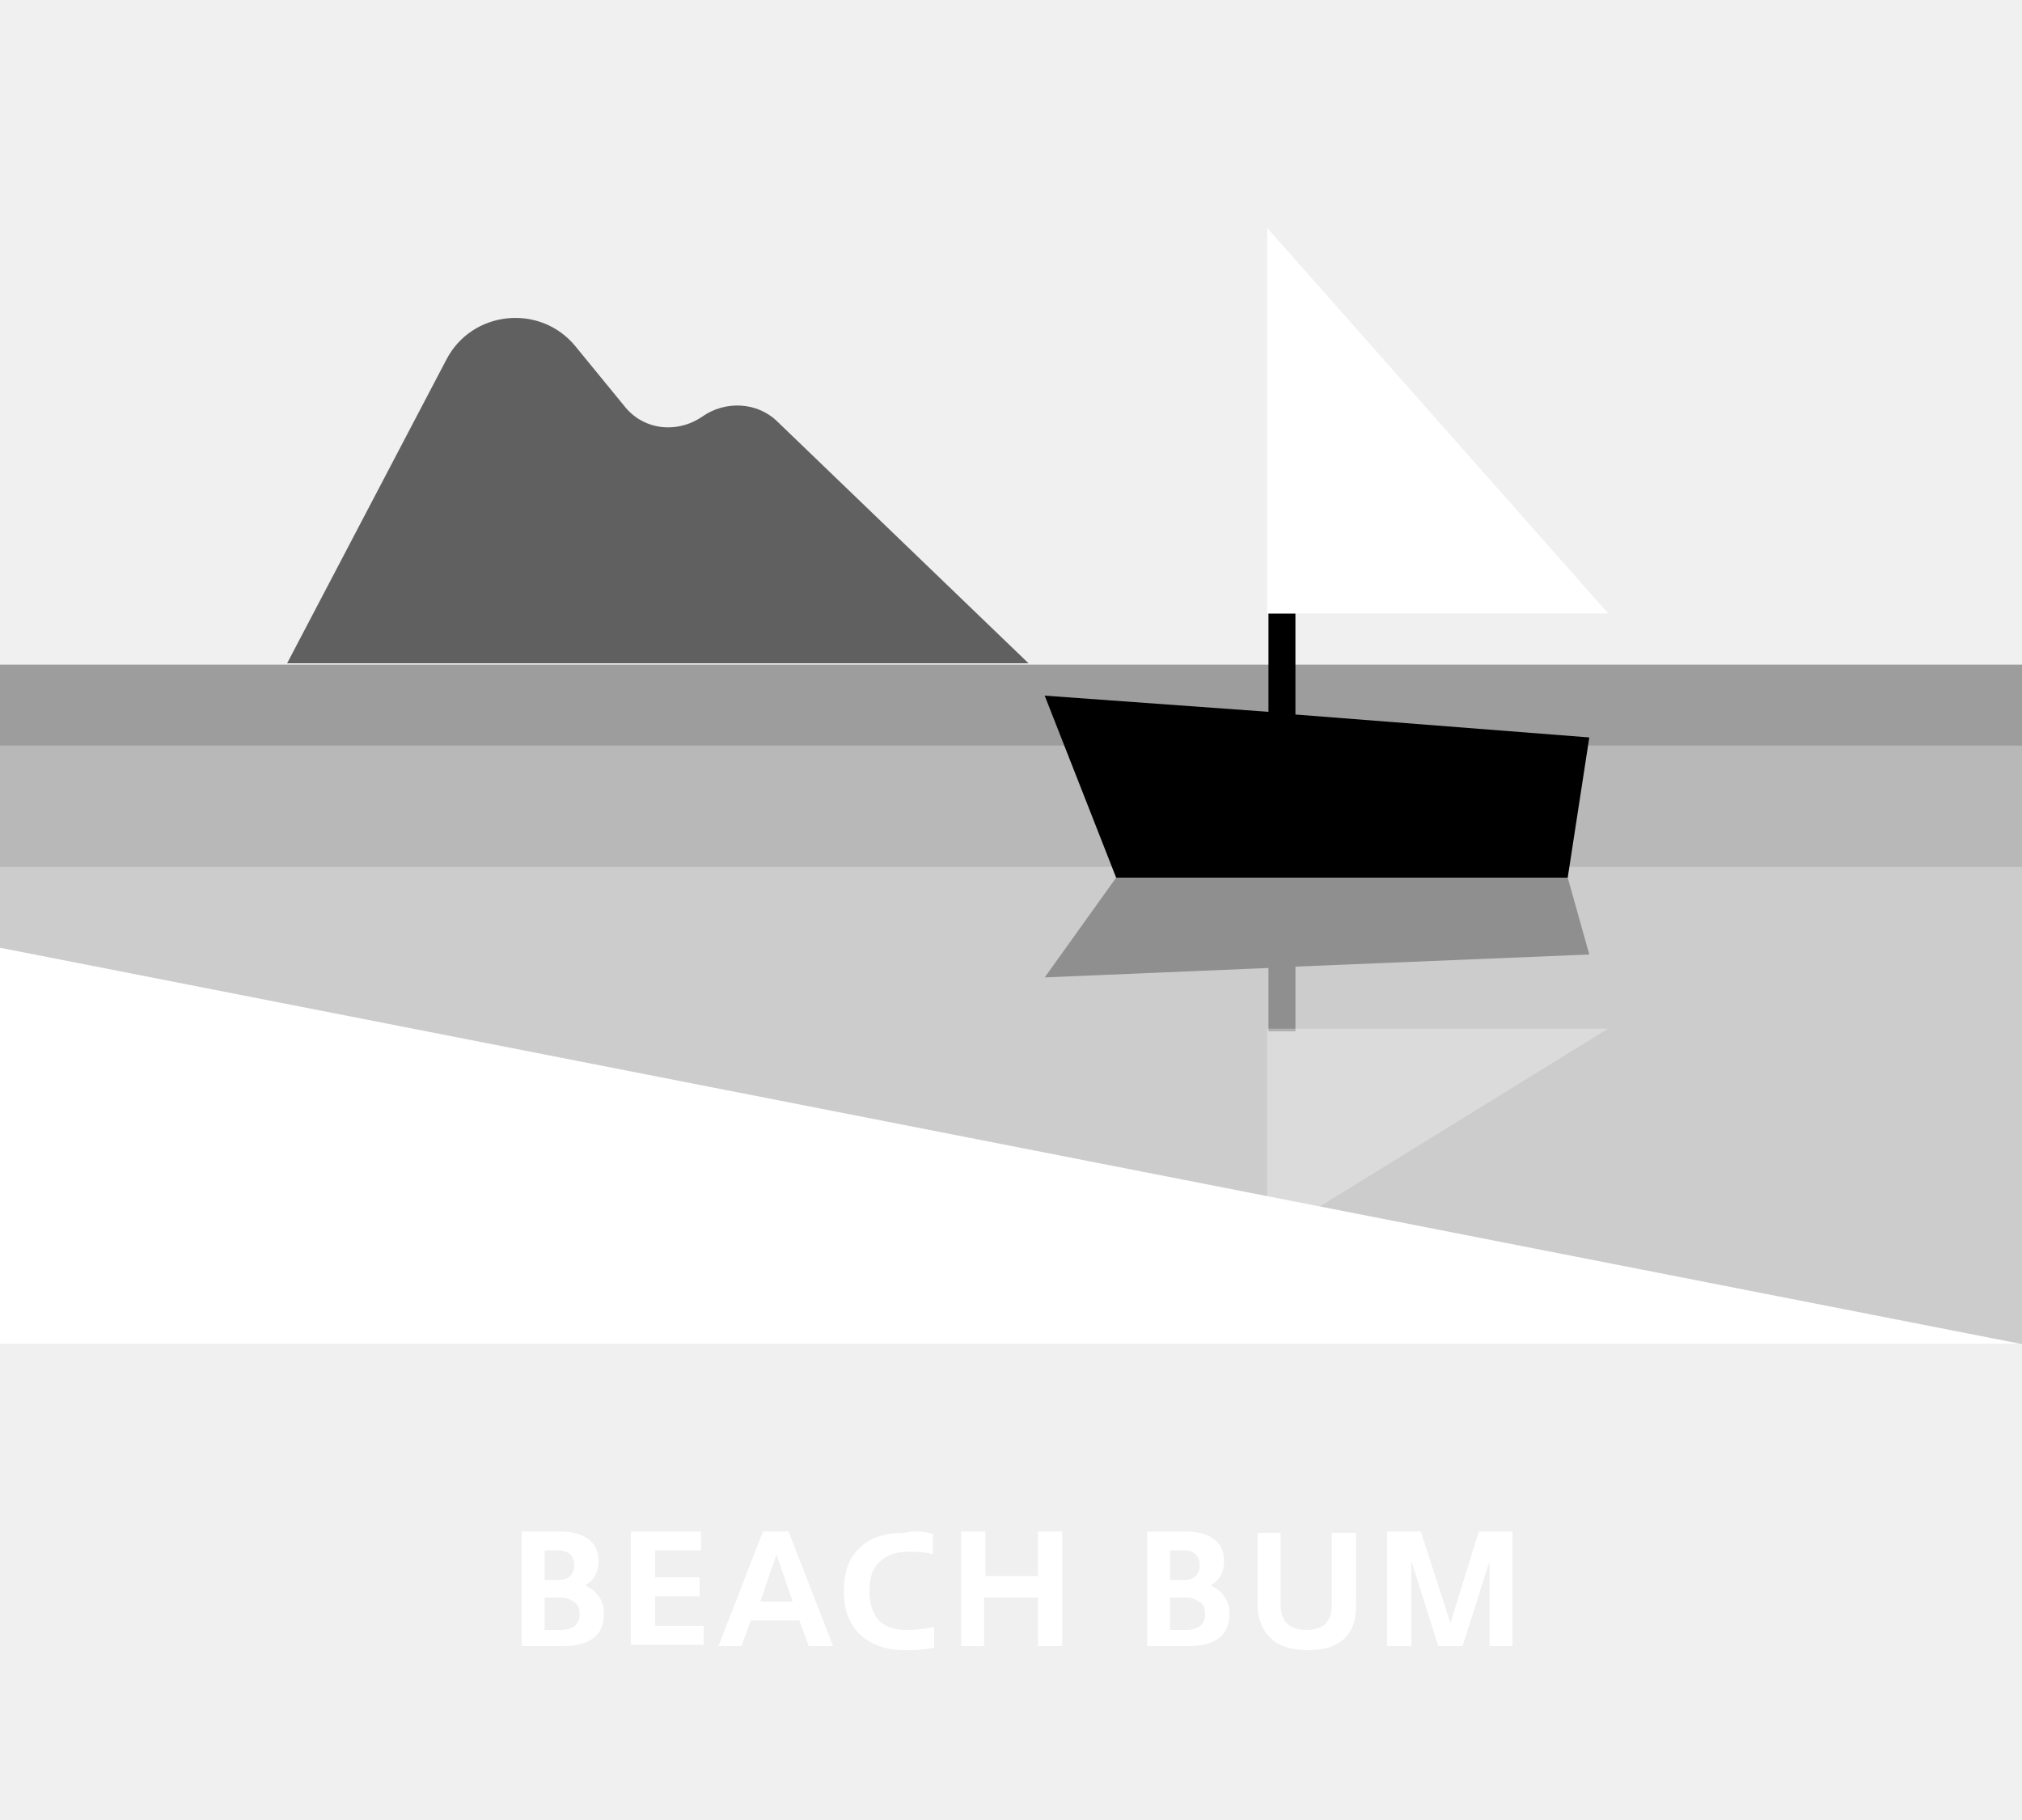
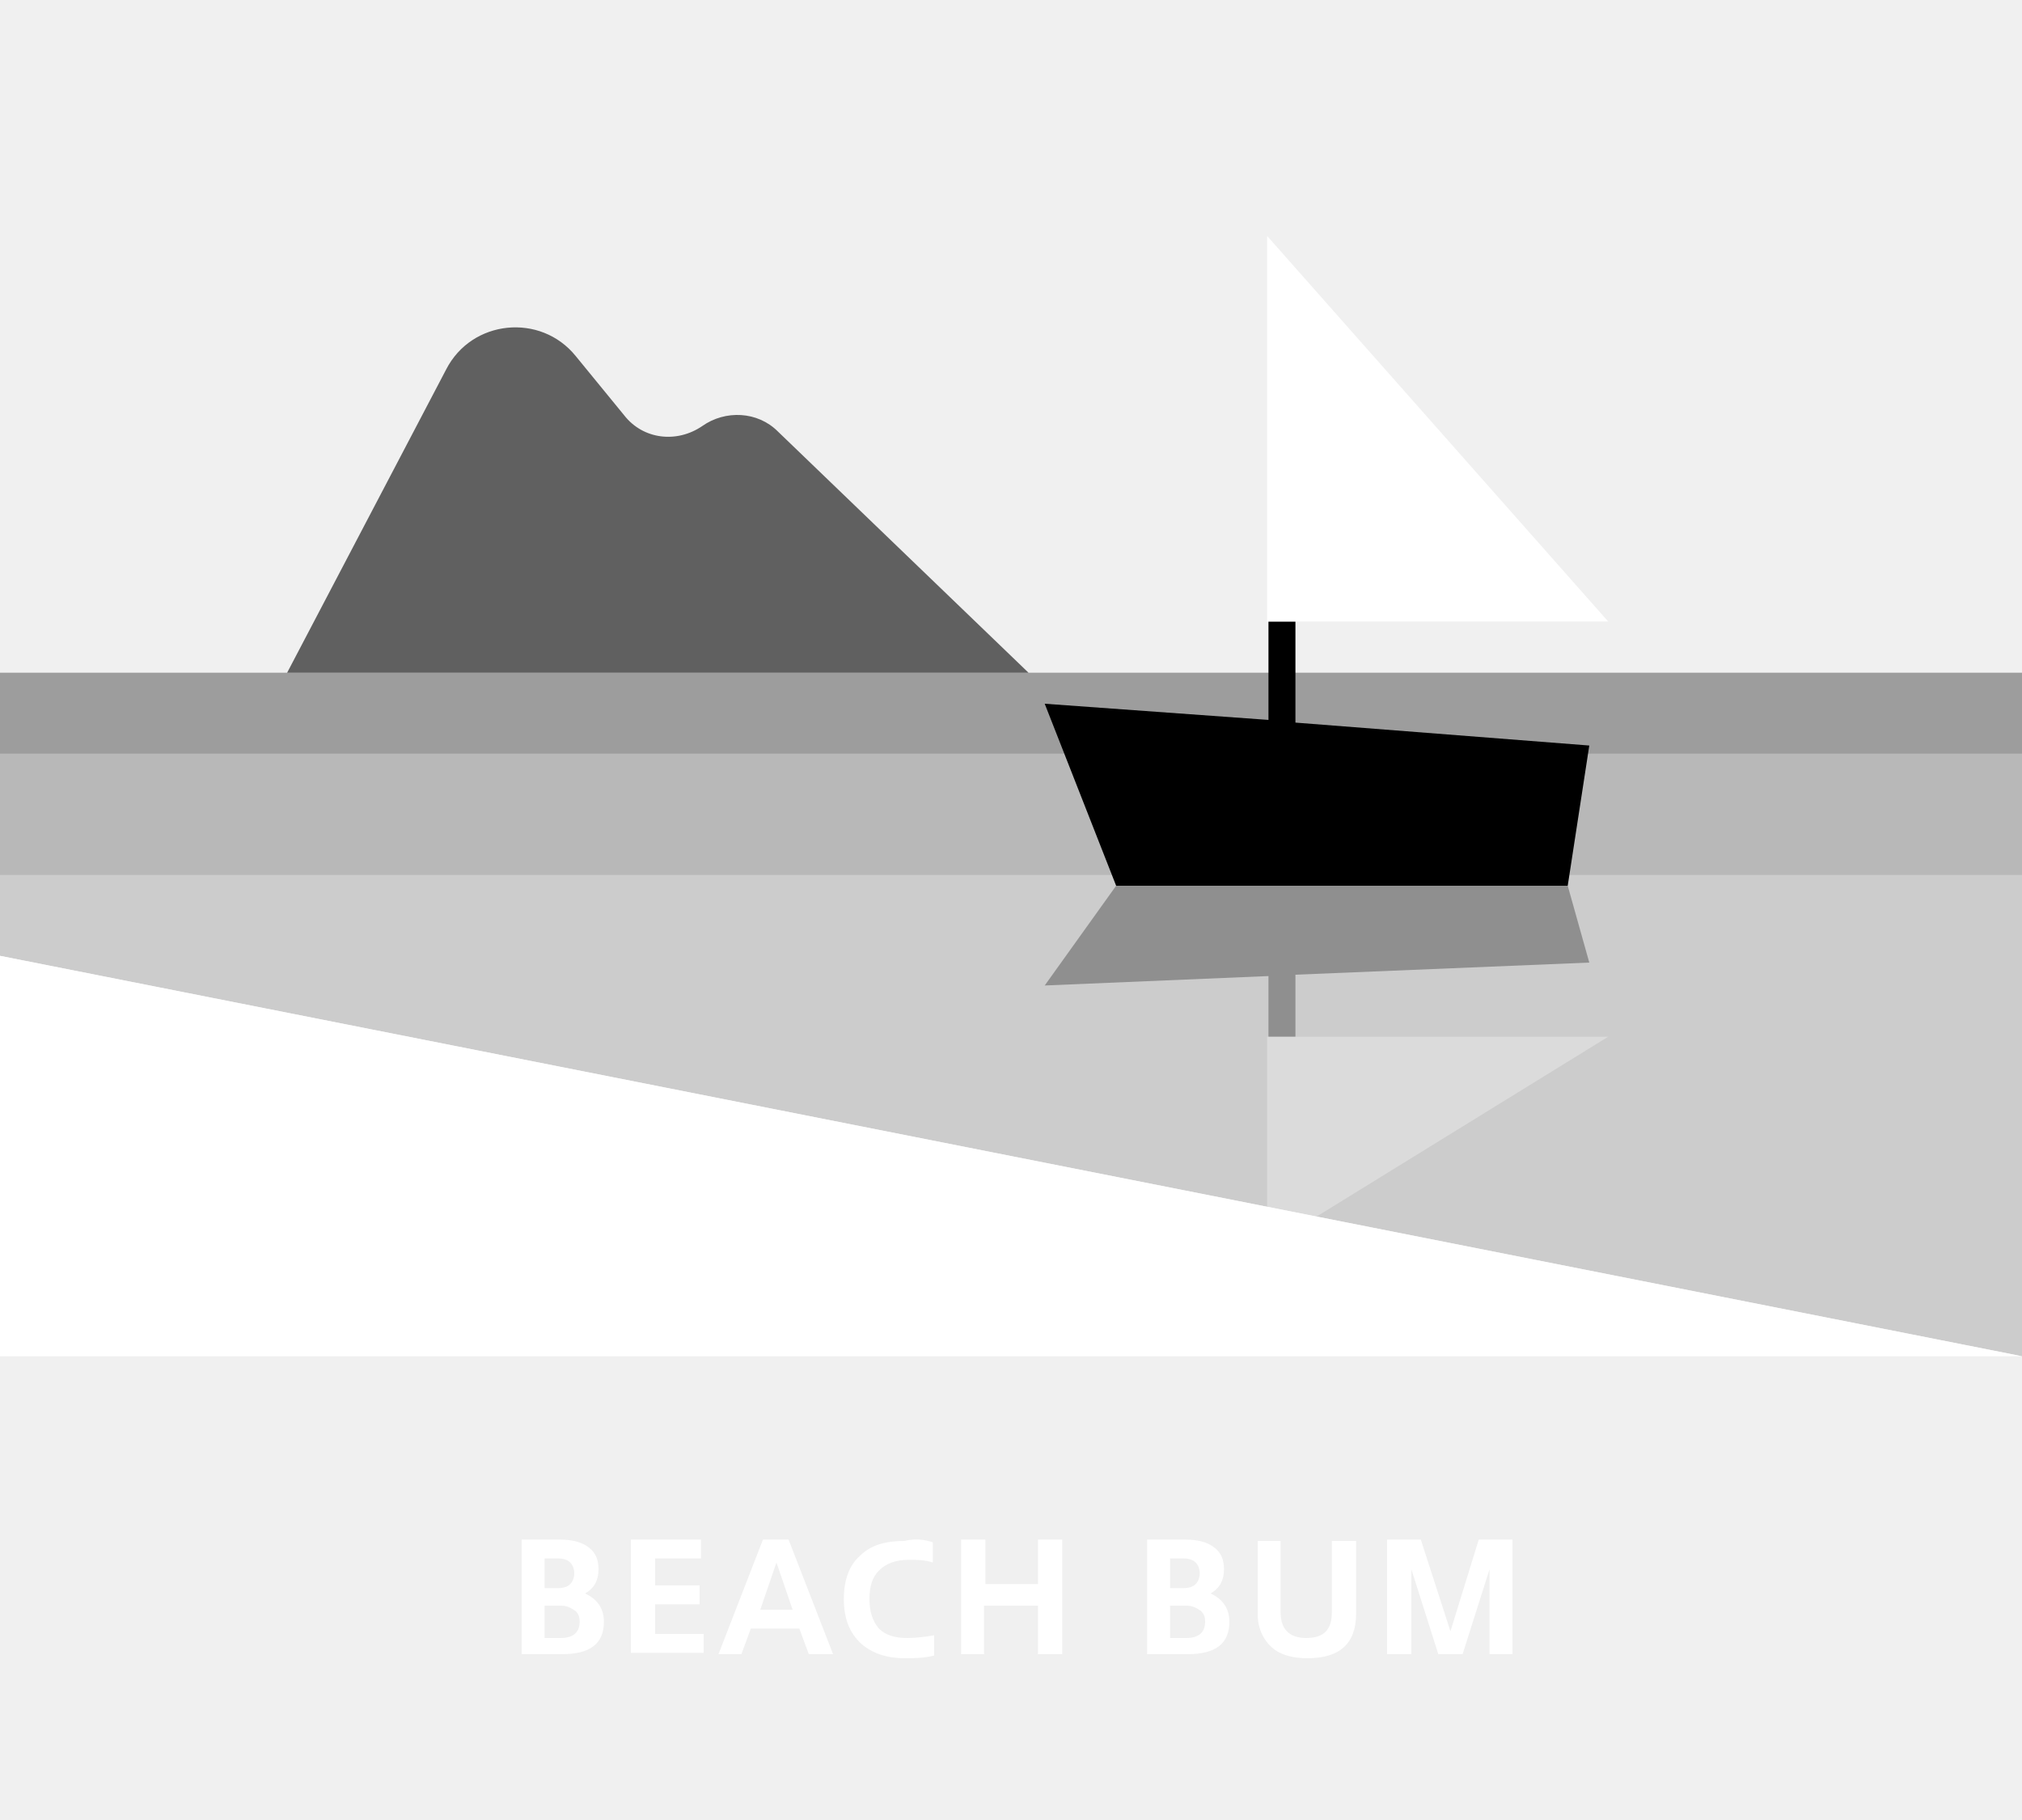
<svg xmlns="http://www.w3.org/2000/svg" viewBox="95 45 150 135" enable-background="new 95 45 150 135" width="150px" height="135px">
-   <g>
-     <path opacity=".15" d="M95 94.3h150v50.4H95z" />
-     <path opacity=".1" d="M95 94.3h150v15H95z" />
-     <path opacity=".15" d="M95 94.3h150v6H95z" />
-     <path d="M191.1 98v-7.5h-2v7.3l-16.6-1.2 5.3 13.5h33.5l1.6-10.4z" />
-     <path fill="#fff" d="M189 61.9v28.6h25.3z" />
-     <path opacity=".3" d="M191.1 116.7v4.8h-2v-4.7l-16.6.7 5.3-7.4h33.5l1.6 5.7z" />
-     <path opacity=".3" fill="#fff" d="M189 136.9v-15.6h25.3z" />
-     <path fill="#fff" d="M245 144.7L95 115.3v29.4z" />
-     <path opacity=".6" d="M116.3 94.2h55l-18.6-17.9c-1.5-1.5-3.9-1.6-5.6-.4-1.9 1.3-4.4 1-5.8-.8l-3.6-4.4c-2.6-3.2-7.7-2.7-9.6 1l-11.8 22.5z" />
-   </g>
-   <g fill="#fff">
-     <path d="M133.7 167.1v-8.5h2.8c1 0 1.7.2 2.2.6.5.4.7.9.7 1.6 0 .8-.3 1.4-1 1.8.9.4 1.4 1.1 1.4 2.1 0 1.6-1 2.4-3.1 2.4h-3zm1.7-4.9h1c.4 0 .7-.1.9-.3.2-.2.3-.5.3-.8s-.1-.6-.3-.8c-.2-.2-.5-.3-.9-.3h-1v2.2zm0 3.7h1.2c.9 0 1.4-.4 1.4-1.2 0-.4-.1-.6-.3-.8-.3-.2-.6-.4-1.1-.4h-1.2v2.4zM141.8 167.1v-8.5h5.2v1.4h-3.4v2h3.3v1.4h-3.3v2.2h3.6v1.4h-5.4zM154.3 165.2h-3.6l-.7 1.9h-1.7l3.3-8.5h1.9l3.3 8.5H155l-.7-1.9zm-.5-1.4l-1.2-3.5-1.2 3.5h2.4zM164.2 158.8v1.5c-.6-.2-1.2-.2-1.8-.2-1 0-1.7.3-2.2.8-.5.5-.7 1.2-.7 2.1 0 .9.2 1.6.7 2.2.5.5 1.2.7 2.1.7.7 0 1.4-.1 2-.2v1.5c-.8.2-1.5.2-2.2.2-1.2 0-2.2-.3-3-.9-1-.8-1.5-1.9-1.5-3.5 0-1.4.4-2.5 1.2-3.2.8-.8 1.9-1.1 3.3-1.1.8-.2 1.5-.1 2.1.1zM166.3 167.1v-8.5h1.8v3.3h3.9v-3.3h1.8v8.5H172v-3.6h-4v3.6h-1.7zM180.1 167.1v-8.5h2.8c1 0 1.7.2 2.2.6.5.4.7.9.7 1.6 0 .8-.3 1.4-1 1.8.9.4 1.4 1.1 1.4 2.1 0 1.6-1 2.4-3.1 2.4h-3zm1.7-4.9h1c.4 0 .7-.1.9-.3.2-.2.3-.5.3-.8s-.1-.6-.3-.8c-.2-.2-.5-.3-.9-.3h-1v2.2zm0 3.7h1.2c.9 0 1.4-.4 1.4-1.2 0-.4-.1-.6-.3-.8-.3-.2-.6-.4-1.1-.4h-1.2v2.4zM188.2 158.7h1.8v5.3c0 1.2.6 1.9 1.9 1.9 1.3 0 1.9-.6 1.9-1.9v-5.3h1.8v5.4c0 2.2-1.2 3.3-3.6 3.3-1 0-1.8-.2-2.4-.6-.8-.6-1.3-1.5-1.3-2.7v-5.4zM197.9 167.1v-8.5h2.5l2.2 6.8 2.1-6.8h2.5v8.5h-1.7v-6.3l-2 6.3h-1.8l-2-6.3v6.3h-1.8z" />
+   <path opacity=".15" d="M95 94.9v21l148.5 29.4 1.5.3V94.9" />
+   <path opacity=".1" d="M95 94.9h150v15H95z" />
+   <path opacity=".15" d="M95 94.9h150v6H95z" />
+   <path d="M191.1 98.6v-7.5h-2v7.3l-16.6-1.2 5.3 13.5h33.5l1.6-10.4" />
+   <path fill="#FFF" d="M189 62.5v28.6h25.3" />
+   <path opacity=".3" d="M191.1 117.3v4.6h-2v-4.5l-16.6.7 5.3-7.4h33.5l1.6 5.7" />
+   <path opacity=".3" fill="#FFF" d="M189 137.5v-15.6h25.3" />
+   <path fill="#FFF" d="M245 145.6L95 115.9v29.7" />
+   <path opacity=".6" d="M116.3 94.9h55L152.7 77c-1.5-1.5-3.9-1.6-5.6-.4-1.9 1.3-4.4 1-5.8-.8l-3.6-4.4c-2.6-3.2-7.7-2.7-9.6 1l-11.8 22.5z" />
+   <g fill="#FFF">
+     <path d="M133.7 167.7v-8.5h2.8c1 0 1.7.2 2.2.6.5.4.7.9.7 1.6 0 .8-.3 1.4-1 1.8.9.4 1.4 1.1 1.4 2.1 0 1.6-1 2.4-3.1 2.4h-3zm1.7-4.9h1c.4 0 .7-.1.9-.3.2-.2.3-.5.3-.8s-.1-.6-.3-.8c-.2-.2-.5-.3-.9-.3h-1v2.2zm0 3.7h1.2c.9 0 1.4-.4 1.4-1.2 0-.4-.1-.6-.3-.8-.3-.2-.6-.4-1.1-.4h-1.2v2.4zM141.8 167.7v-8.5h5.2v1.4h-3.4v2h3.3v1.4h-3.3v2.2h3.6v1.4h-5.4zM154.3 165.8h-3.6l-.7 1.9h-1.7l3.3-8.5h1.9l3.3 8.5H155l-.7-1.9zm-.5-1.4l-1.2-3.5-1.2 3.5h2.4zM164.2 159.4v1.5c-.6-.2-1.2-.2-1.8-.2-1 0-1.7.3-2.2.8-.5.5-.7 1.2-.7 2.1 0 .9.2 1.6.7 2.2.5.5 1.2.7 2.1.7.7 0 1.4-.1 2-.2v1.5c-.8.2-1.5.2-2.2.2-1.2 0-2.2-.3-3-.9-1-.8-1.5-1.9-1.5-3.5 0-1.4.4-2.5 1.2-3.2.8-.8 1.9-1.1 3.3-1.1.8-.2 1.5-.1 2.1.1zM166.3 167.7v-8.5h1.8v3.3h3.9v-3.3h1.8v8.5H172v-3.6h-4v3.6h-1.7zM180.1 167.7v-8.5h2.8c1 0 1.7.2 2.2.6.5.4.7.9.7 1.6 0 .8-.3 1.4-1 1.8.9.4 1.4 1.1 1.4 2.1 0 1.6-1 2.4-3.1 2.4h-3zm1.7-4.9h1c.4 0 .7-.1.9-.3.2-.2.3-.5.3-.8s-.1-.6-.3-.8c-.2-.2-.5-.3-.9-.3h-1v2.2zm0 3.7h1.2c.9 0 1.4-.4 1.4-1.2 0-.4-.1-.6-.3-.8-.3-.2-.6-.4-1.1-.4h-1.2v2.4zM188.2 159.3h1.8v5.3c0 1.2.6 1.9 1.9 1.9 1.3 0 1.9-.6 1.9-1.9v-5.3h1.8v5.4c0 2.2-1.2 3.3-3.6 3.3-1 0-1.8-.2-2.4-.6-.8-.6-1.3-1.5-1.3-2.7v-5.4zM197.9 167.7v-8.5h2.5l2.2 6.8 2.1-6.8h2.5v8.5h-1.7v-6.3l-2 6.3h-1.8l-2-6.3v6.3h-1.8z" />
  </g>
</svg>
